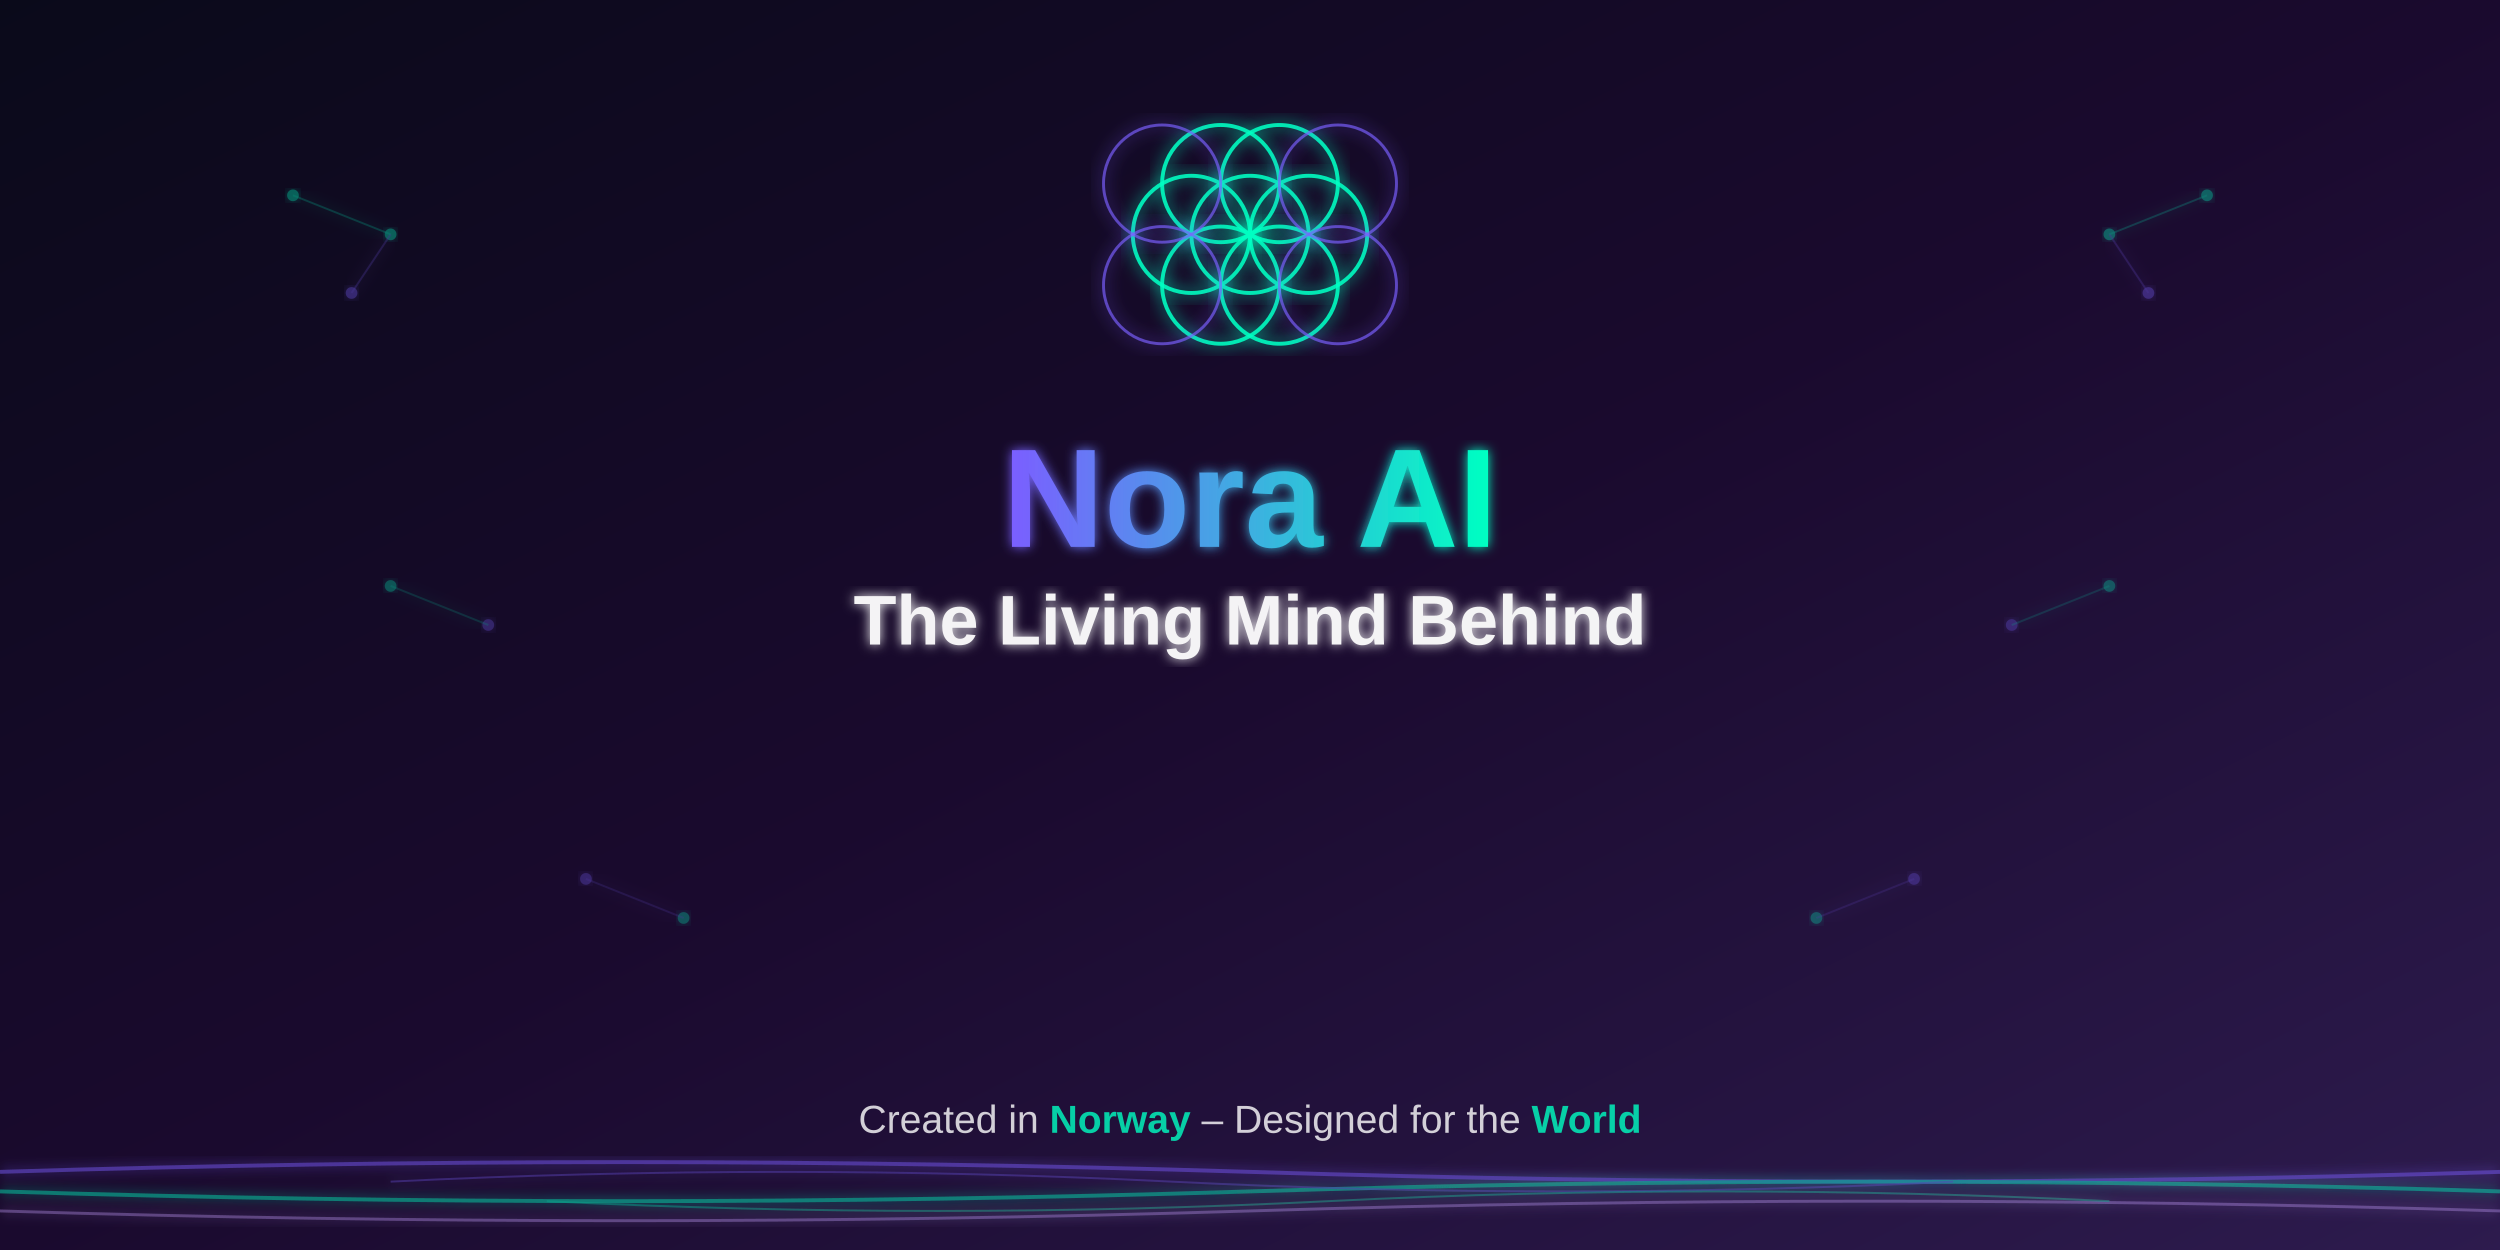
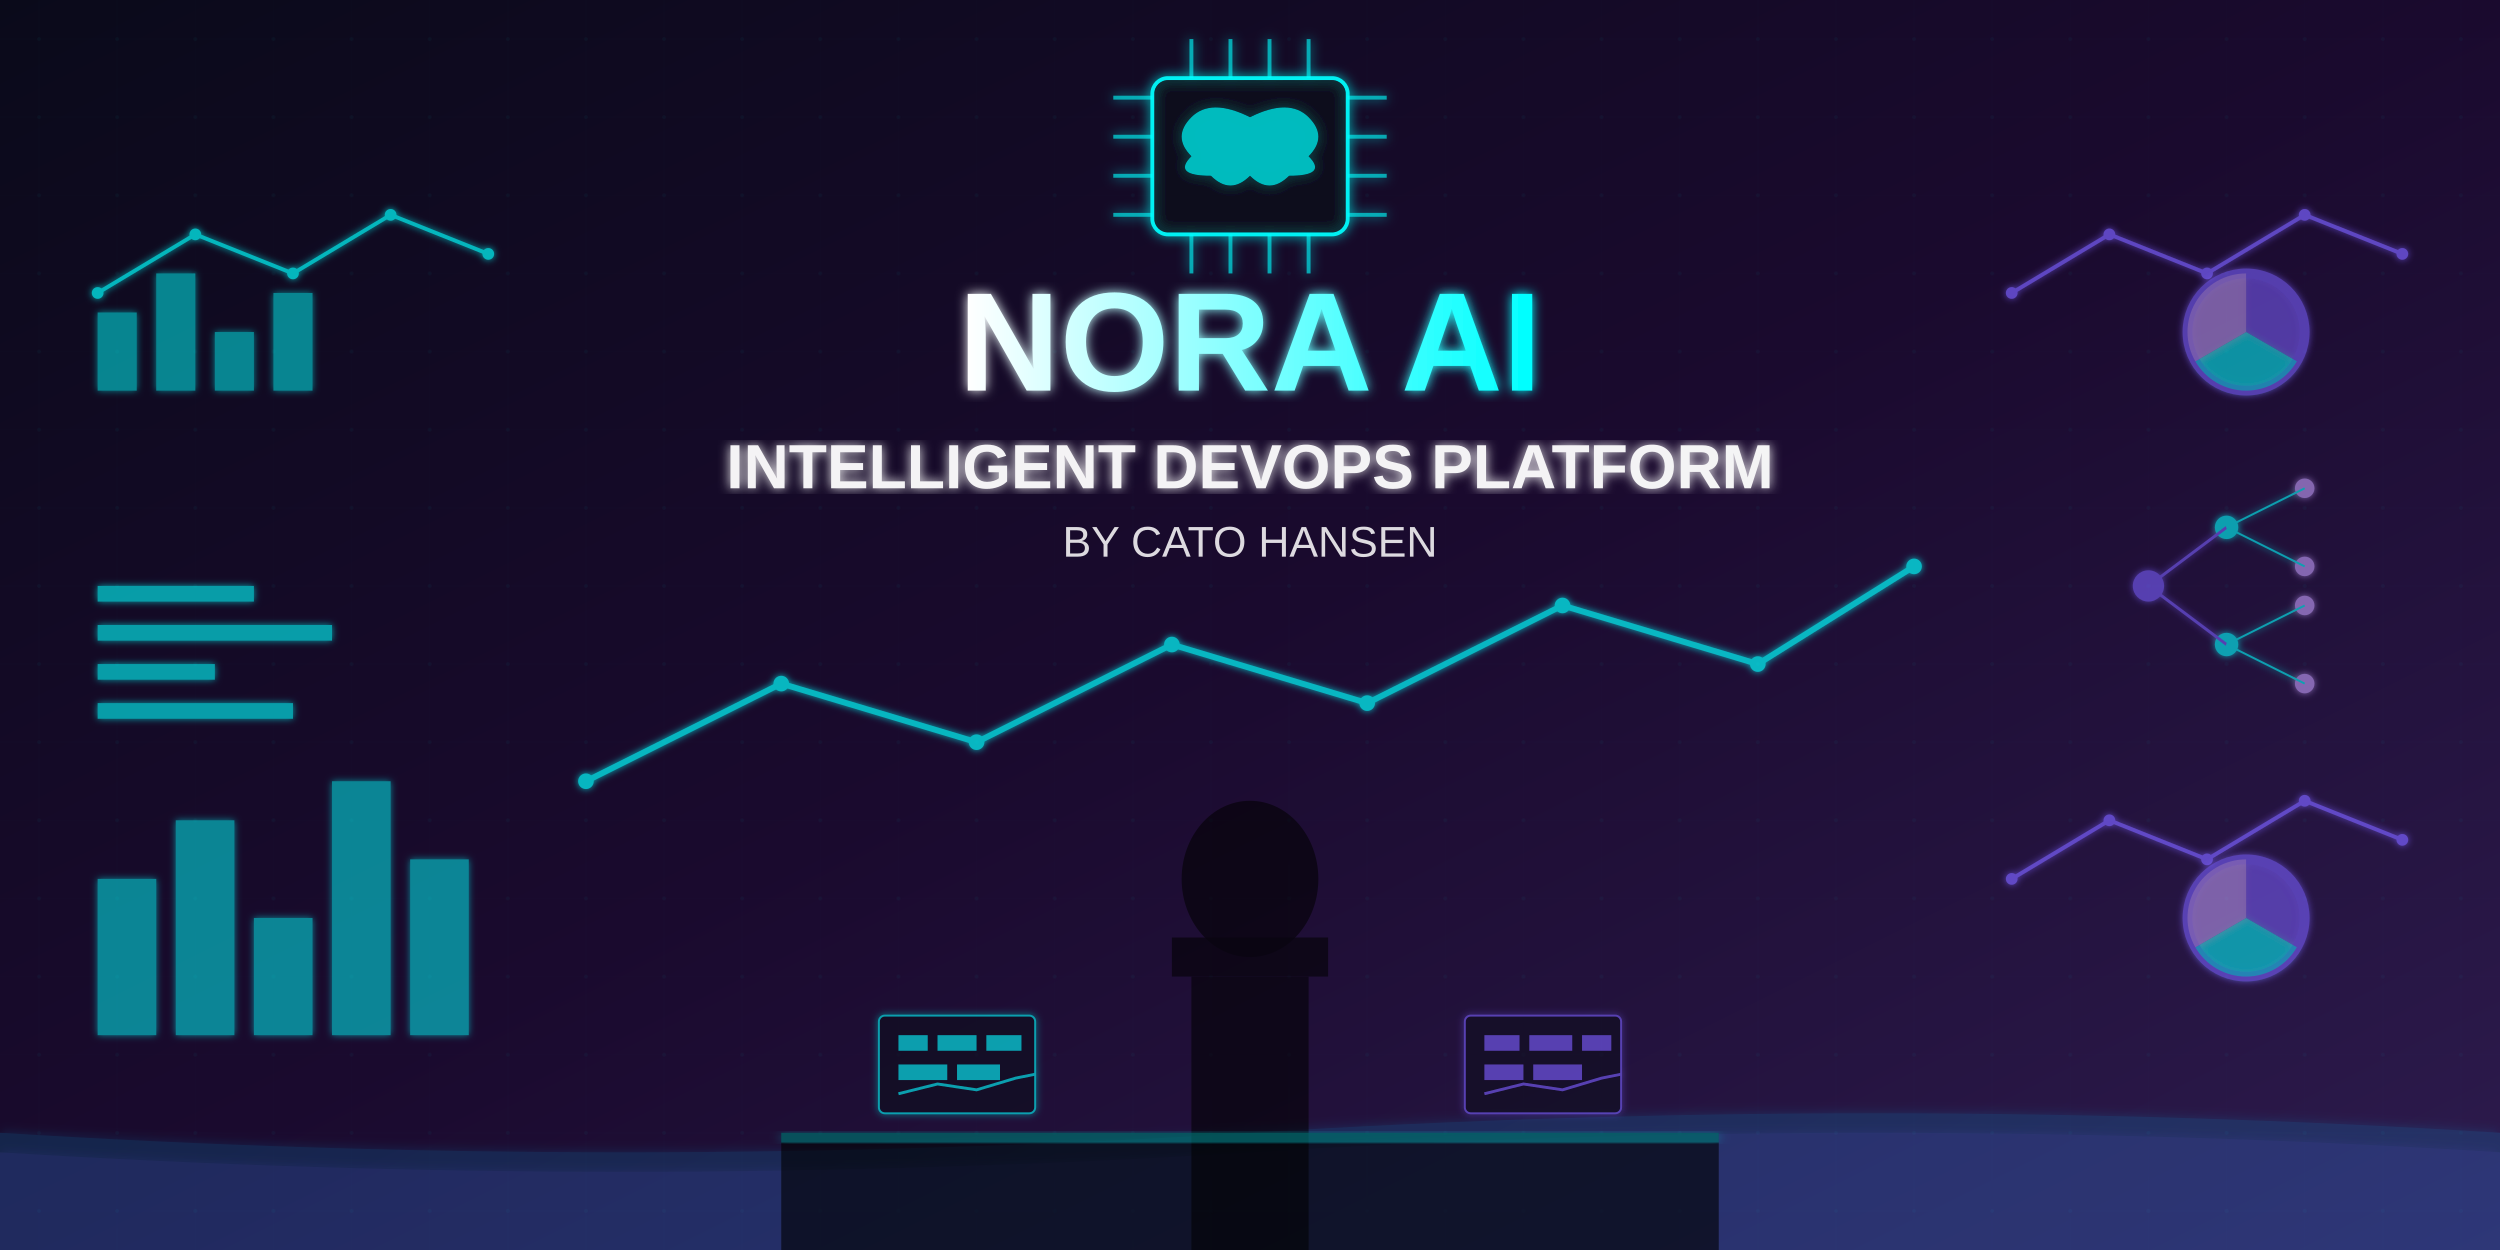
<svg xmlns="http://www.w3.org/2000/svg" width="1280" height="640" viewBox="0 0 1280 640">
  <defs>
-     <linearGradient id="heroBgGradient" x1="0%" y1="0%" x2="100%" y2="100%">
+     <linearGradient id="bgGradient" x1="0%" y1="0%" x2="100%" y2="100%">
      <stop offset="0%" style="stop-color:#0A0A1A;stop-opacity:1" />
      <stop offset="50%" style="stop-color:#1A0A2E;stop-opacity:1" />
      <stop offset="100%" style="stop-color:#2D1B4E;stop-opacity:1" />
    </linearGradient>
-     <linearGradient id="heroTextGradient" x1="0%" y1="0%" x2="100%" y2="0%">
-       <stop offset="0%" style="stop-color:#7A5FFF;stop-opacity:1" />
-       <stop offset="100%" style="stop-color:#00FFC2;stop-opacity:1" />
+     <linearGradient id="textGradient" x1="0%" y1="0%" x2="100%" y2="0%">
+       <stop offset="0%" style="stop-color:#FFFFFF;stop-opacity:1" />
+       <stop offset="100%" style="stop-color:#00FFFF;stop-opacity:1" />
    </linearGradient>
-     <filter id="heroGlow">
+     <filter id="glow">
      <feGaussianBlur stdDeviation="3" result="coloredBlur" />
      <feMerge>
        <feMergeNode in="coloredBlur" />
        <feMergeNode in="SourceGraphic" />
      </feMerge>
    </filter>
-     <filter id="logoGlow">
-       <feGaussianBlur stdDeviation="4" result="coloredBlur" />
+     <filter id="chartGlow">
+       <feGaussianBlur stdDeviation="2" result="coloredBlur" />
      <feMerge>
        <feMergeNode in="coloredBlur" />
        <feMergeNode in="SourceGraphic" />
      </feMerge>
    </filter>
+     <pattern id="neuralGrid" x="0" y="0" width="40" height="40" patternUnits="userSpaceOnUse">
+       <circle cx="20" cy="20" r="1" fill="#00FFFF" opacity="0.1" />
+       <line x1="0" y1="20" x2="40" y2="20" stroke="#00FFFF" stroke-width="0.2" opacity="0.05" />
+       <line x1="20" y1="0" x2="20" y2="40" stroke="#00FFFF" stroke-width="0.2" opacity="0.05" />
+     </pattern>
  </defs>
-   <rect width="1280" height="640" fill="url(#heroBgGradient)" />
-   <g opacity="0.5">
-     <circle cx="150" cy="100" r="3" fill="#00FFC2" opacity="0.7" filter="url(#heroGlow)" />
-     <circle cx="200" cy="120" r="3" fill="#00FFC2" opacity="0.7" filter="url(#heroGlow)" />
-     <circle cx="180" cy="150" r="3" fill="#7A5FFF" opacity="0.7" filter="url(#heroGlow)" />
-     <line x1="150" y1="100" x2="200" y2="120" stroke="#00FFC2" stroke-width="1" opacity="0.4" filter="url(#heroGlow)" />
-     <line x1="200" y1="120" x2="180" y2="150" stroke="#7A5FFF" stroke-width="1" opacity="0.4" filter="url(#heroGlow)" />
-     <circle cx="1130" cy="100" r="3" fill="#00FFC2" opacity="0.7" filter="url(#heroGlow)" />
-     <circle cx="1080" cy="120" r="3" fill="#00FFC2" opacity="0.7" filter="url(#heroGlow)" />
-     <circle cx="1100" cy="150" r="3" fill="#7A5FFF" opacity="0.7" filter="url(#heroGlow)" />
-     <line x1="1130" y1="100" x2="1080" y2="120" stroke="#00FFC2" stroke-width="1" opacity="0.4" filter="url(#heroGlow)" />
-     <line x1="1080" y1="120" x2="1100" y2="150" stroke="#7A5FFF" stroke-width="1" opacity="0.4" filter="url(#heroGlow)" />
-     <circle cx="200" cy="300" r="3" fill="#00FFC2" opacity="0.6" filter="url(#heroGlow)" />
-     <circle cx="250" cy="320" r="3" fill="#7A5FFF" opacity="0.6" filter="url(#heroGlow)" />
-     <line x1="200" y1="300" x2="250" y2="320" stroke="#00FFC2" stroke-width="1" opacity="0.3" filter="url(#heroGlow)" />
-     <circle cx="1080" cy="300" r="3" fill="#00FFC2" opacity="0.6" filter="url(#heroGlow)" />
-     <circle cx="1030" cy="320" r="3" fill="#7A5FFF" opacity="0.6" filter="url(#heroGlow)" />
-     <line x1="1080" y1="300" x2="1030" y2="320" stroke="#00FFC2" stroke-width="1" opacity="0.3" filter="url(#heroGlow)" />
-     <circle cx="300" cy="450" r="3" fill="#7A5FFF" opacity="0.6" filter="url(#heroGlow)" />
-     <circle cx="350" cy="470" r="3" fill="#00FFC2" opacity="0.6" filter="url(#heroGlow)" />
-     <line x1="300" y1="450" x2="350" y2="470" stroke="#7A5FFF" stroke-width="1" opacity="0.3" filter="url(#heroGlow)" />
-     <circle cx="980" cy="450" r="3" fill="#7A5FFF" opacity="0.6" filter="url(#heroGlow)" />
-     <circle cx="930" cy="470" r="3" fill="#00FFC2" opacity="0.6" filter="url(#heroGlow)" />
-     <line x1="980" y1="450" x2="930" y2="470" stroke="#7A5FFF" stroke-width="1" opacity="0.3" filter="url(#heroGlow)" />
+   <rect width="1280" height="640" fill="url(#bgGradient)" />
+   <rect width="1280" height="640" fill="url(#neuralGrid)" opacity="0.3" />
+   <path d="M0 580 Q320 600 640 580 T1280 580 L1280 640 L0 640 Z" fill="#00BFFF" opacity="0.15" filter="url(#glow)" />
+   <path d="M0 590 Q320 610 640 590 T1280 590 L1280 640 L0 640 Z" fill="#7A5FFF" opacity="0.1" filter="url(#glow)" />
+   <g opacity="0.7" filter="url(#chartGlow)">
+     <polyline points="50,150 100,120 150,140 200,110 250,130" fill="none" stroke="#00FFFF" stroke-width="2" />
+     <circle cx="50" cy="150" r="3" fill="#00FFFF" />
+     <circle cx="100" cy="120" r="3" fill="#00FFFF" />
+     <circle cx="150" cy="140" r="3" fill="#00FFFF" />
+     <circle cx="200" cy="110" r="3" fill="#00FFFF" />
+     <circle cx="250" cy="130" r="3" fill="#00FFFF" />
  </g>
-   <g transform="translate(640, 120)">
-     <circle cx="0" cy="0" r="30" fill="none" stroke="#00FFC2" stroke-width="2" opacity="0.9" filter="url(#logoGlow)" />
-     <circle cx="30" cy="0" r="30" fill="none" stroke="#00FFC2" stroke-width="2" opacity="0.9" filter="url(#logoGlow)" />
-     <circle cx="-30" cy="0" r="30" fill="none" stroke="#00FFC2" stroke-width="2" opacity="0.9" filter="url(#logoGlow)" />
-     <circle cx="15" cy="26" r="30" fill="none" stroke="#00FFC2" stroke-width="2" opacity="0.9" filter="url(#logoGlow)" />
-     <circle cx="15" cy="-26" r="30" fill="none" stroke="#00FFC2" stroke-width="2" opacity="0.9" filter="url(#logoGlow)" />
-     <circle cx="-15" cy="26" r="30" fill="none" stroke="#00FFC2" stroke-width="2" opacity="0.9" filter="url(#logoGlow)" />
-     <circle cx="-15" cy="-26" r="30" fill="none" stroke="#00FFC2" stroke-width="2" opacity="0.9" filter="url(#logoGlow)" />
-     <circle cx="45" cy="26" r="30" fill="none" stroke="#7A5FFF" stroke-width="1.5" opacity="0.7" filter="url(#logoGlow)" />
-     <circle cx="45" cy="-26" r="30" fill="none" stroke="#7A5FFF" stroke-width="1.5" opacity="0.7" filter="url(#logoGlow)" />
-     <circle cx="-45" cy="26" r="30" fill="none" stroke="#7A5FFF" stroke-width="1.5" opacity="0.7" filter="url(#logoGlow)" />
-     <circle cx="-45" cy="-26" r="30" fill="none" stroke="#7A5FFF" stroke-width="1.5" opacity="0.7" filter="url(#logoGlow)" />
+   <g opacity="0.5" filter="url(#chartGlow)">
+     <rect x="50" y="160" width="20" height="40" fill="#00FFFF" />
+     <rect x="80" y="140" width="20" height="60" fill="#00FFFF" />
+     <rect x="110" y="170" width="20" height="30" fill="#00FFFF" />
+     <rect x="140" y="150" width="20" height="50" fill="#00FFFF" />
  </g>
-   <text x="640" y="280" font-family="Arial, sans-serif" font-size="72" font-weight="bold" text-anchor="middle" fill="url(#heroTextGradient)" filter="url(#heroGlow)">
-     Nora AI
+   <g opacity="0.7" filter="url(#chartGlow)">
+     <polyline points="1030,150 1080,120 1130,140 1180,110 1230,130" fill="none" stroke="#7A5FFF" stroke-width="2" />
+     <circle cx="1030" cy="150" r="3" fill="#7A5FFF" />
+     <circle cx="1080" cy="120" r="3" fill="#7A5FFF" />
+     <circle cx="1130" cy="140" r="3" fill="#7A5FFF" />
+     <circle cx="1180" cy="110" r="3" fill="#7A5FFF" />
+     <circle cx="1230" cy="130" r="3" fill="#7A5FFF" />
+   </g>
+   <g transform="translate(1150, 170)" opacity="0.6" filter="url(#chartGlow)">
+     <circle r="30" fill="none" stroke="#7A5FFF" stroke-width="5" />
+     <path d="M 0 -30 A 30 30 0 0 1 25.98 15 L 0 0 Z" fill="#7A5FFF" opacity="0.7" />
+     <path d="M 25.98 15 A 30 30 0 0 1 -25.98 15 L 0 0 Z" fill="#00FFFF" opacity="0.7" />
+     <path d="M -25.98 15 A 30 30 0 0 1 0 -30 L 0 0 Z" fill="#C6A0FF" opacity="0.7" />
+   </g>
+   <g opacity="0.6" filter="url(#chartGlow)">
+     <rect x="50" y="300" width="80" height="8" fill="#00FFFF" />
+     <rect x="50" y="320" width="120" height="8" fill="#00FFFF" />
+     <rect x="50" y="340" width="60" height="8" fill="#00FFFF" />
+     <rect x="50" y="360" width="100" height="8" fill="#00FFFF" />
+   </g>
+   <g transform="translate(1100, 300)" opacity="0.6" filter="url(#chartGlow)">
+     <circle cx="0" cy="0" r="8" fill="#7A5FFF" />
+     <circle cx="40" cy="-30" r="6" fill="#00FFFF" />
+     <circle cx="40" cy="30" r="6" fill="#00FFFF" />
+     <circle cx="80" cy="-50" r="5" fill="#C6A0FF" />
+     <circle cx="80" cy="-10" r="5" fill="#C6A0FF" />
+     <circle cx="80" cy="10" r="5" fill="#C6A0FF" />
+     <circle cx="80" cy="50" r="5" fill="#C6A0FF" />
+     <line x1="0" y1="0" x2="40" y2="-30" stroke="#7A5FFF" stroke-width="1.5" />
+     <line x1="0" y1="0" x2="40" y2="30" stroke="#7A5FFF" stroke-width="1.5" />
+     <line x1="40" y1="-30" x2="80" y2="-50" stroke="#00FFFF" stroke-width="1" />
+     <line x1="40" y1="-30" x2="80" y2="-10" stroke="#00FFFF" stroke-width="1" />
+     <line x1="40" y1="30" x2="80" y2="10" stroke="#00FFFF" stroke-width="1" />
+     <line x1="40" y1="30" x2="80" y2="50" stroke="#00FFFF" stroke-width="1" />
+   </g>
+   <g opacity="0.7" filter="url(#chartGlow)">
+     <polyline points="300,400 400,350 500,380 600,330 700,360 800,310 900,340 980,290" fill="none" stroke="#00FFFF" stroke-width="3" />
+     <circle cx="300" cy="400" r="4" fill="#00FFFF" />
+     <circle cx="400" cy="350" r="4" fill="#00FFFF" />
+     <circle cx="500" cy="380" r="4" fill="#00FFFF" />
+     <circle cx="600" cy="330" r="4" fill="#00FFFF" />
+     <circle cx="700" cy="360" r="4" fill="#00FFFF" />
+     <circle cx="800" cy="310" r="4" fill="#00FFFF" />
+     <circle cx="900" cy="340" r="4" fill="#00FFFF" />
+     <circle cx="980" cy="290" r="4" fill="#00FFFF" />
+   </g>
+   <g opacity="0.5" filter="url(#chartGlow)">
+     <rect x="50" y="450" width="30" height="80" fill="#00FFFF" />
+     <rect x="90" y="420" width="30" height="110" fill="#00FFFF" />
+     <rect x="130" y="470" width="30" height="60" fill="#00FFFF" />
+     <rect x="170" y="400" width="30" height="130" fill="#00FFFF" />
+     <rect x="210" y="440" width="30" height="90" fill="#00FFFF" />
+   </g>
+   <g opacity="0.7" filter="url(#chartGlow)">
+     <polyline points="1030,450 1080,420 1130,440 1180,410 1230,430" fill="none" stroke="#7A5FFF" stroke-width="2" />
+     <circle cx="1030" cy="450" r="3" fill="#7A5FFF" />
+     <circle cx="1080" cy="420" r="3" fill="#7A5FFF" />
+     <circle cx="1130" cy="440" r="3" fill="#7A5FFF" />
+     <circle cx="1180" cy="410" r="3" fill="#7A5FFF" />
+     <circle cx="1230" cy="430" r="3" fill="#7A5FFF" />
+   </g>
+   <g transform="translate(1150, 470)" opacity="0.6" filter="url(#chartGlow)">
+     <circle r="30" fill="none" stroke="#7A5FFF" stroke-width="5" />
+     <path d="M 0 -30 A 30 30 0 0 1 25.98 15 L 0 0 Z" fill="#7A5FFF" opacity="0.7" />
+     <path d="M 25.98 15 A 30 30 0 0 1 -25.98 15 L 0 0 Z" fill="#00FFFF" opacity="0.7" />
+     <path d="M -25.98 15 A 30 30 0 0 1 0 -30 L 0 0 Z" fill="#C6A0FF" opacity="0.7" />
+   </g>
+   <g opacity="0.7">
+     <ellipse cx="640" cy="450" rx="35" ry="40" fill="#000000" opacity="0.8" />
+     <path d="M 600 480 L 680 480 L 680 500 L 600 500 Z" fill="#000000" opacity="0.8" />
+     <rect x="610" y="500" width="60" height="140" fill="#000000" opacity="0.8" />
+   </g>
+   <rect x="400" y="580" width="480" height="60" fill="#000000" opacity="0.6" />
+   <rect x="400" y="580" width="480" height="5" fill="#00FFFF" opacity="0.3" filter="url(#glow)" />
+   <g opacity="0.6" filter="url(#chartGlow)">
+     <rect x="450" y="520" width="80" height="50" fill="#0A0A1A" stroke="#00FFFF" stroke-width="1" rx="3" />
+     <rect x="460" y="530" width="15" height="8" fill="#00FFFF" />
+     <rect x="480" y="530" width="20" height="8" fill="#00FFFF" />
+     <rect x="505" y="530" width="18" height="8" fill="#00FFFF" />
+     <rect x="460" y="545" width="25" height="8" fill="#00FFFF" />
+     <rect x="490" y="545" width="22" height="8" fill="#00FFFF" />
+     <polyline points="460,560 480,555 500,558 520,552 530,550" fill="none" stroke="#00FFFF" stroke-width="1.5" />
+     <rect x="750" y="520" width="80" height="50" fill="#0A0A1A" stroke="#7A5FFF" stroke-width="1" rx="3" />
+     <rect x="760" y="530" width="18" height="8" fill="#7A5FFF" />
+     <rect x="783" y="530" width="22" height="8" fill="#7A5FFF" />
+     <rect x="810" y="530" width="15" height="8" fill="#7A5FFF" />
+     <rect x="760" y="545" width="20" height="8" fill="#7A5FFF" />
+     <rect x="785" y="545" width="25" height="8" fill="#7A5FFF" />
+     <polyline points="760,560 780,555 800,558 820,552 830,550" fill="none" stroke="#7A5FFF" stroke-width="1.5" />
+   </g>
+   <g transform="translate(640, 80)" filter="url(#glow)">
+     <rect x="-50" y="-40" width="100" height="80" rx="8" ry="8" fill="#0A0A1A" stroke="#00FFFF" stroke-width="2" opacity="0.9" />
+     <path d="M -30 -20 Q -40 -10, -30 0 Q -40 10, -20 10 Q -10 20, 0 10 Q 10 20, 20 10 Q 40 10, 30 0 Q 40 -10, 30 -20 Q 20 -30, 0 -20 Q -20 -30, -30 -20 Z" fill="#00FFFF" opacity="0.7" />
+     <line x1="-50" y1="-30" x2="-70" y2="-30" stroke="#00FFFF" stroke-width="2" opacity="0.6" />
+     <line x1="-50" y1="-10" x2="-70" y2="-10" stroke="#00FFFF" stroke-width="2" opacity="0.6" />
+     <line x1="-50" y1="10" x2="-70" y2="10" stroke="#00FFFF" stroke-width="2" opacity="0.6" />
+     <line x1="-50" y1="30" x2="-70" y2="30" stroke="#00FFFF" stroke-width="2" opacity="0.6" />
+     <line x1="50" y1="-30" x2="70" y2="-30" stroke="#00FFFF" stroke-width="2" opacity="0.6" />
+     <line x1="50" y1="-10" x2="70" y2="-10" stroke="#00FFFF" stroke-width="2" opacity="0.6" />
+     <line x1="50" y1="10" x2="70" y2="10" stroke="#00FFFF" stroke-width="2" opacity="0.6" />
+     <line x1="50" y1="30" x2="70" y2="30" stroke="#00FFFF" stroke-width="2" opacity="0.6" />
+     <line x1="-30" y1="-40" x2="-30" y2="-60" stroke="#00FFFF" stroke-width="2" opacity="0.6" />
+     <line x1="-10" y1="-40" x2="-10" y2="-60" stroke="#00FFFF" stroke-width="2" opacity="0.6" />
+     <line x1="10" y1="-40" x2="10" y2="-60" stroke="#00FFFF" stroke-width="2" opacity="0.6" />
+     <line x1="30" y1="-40" x2="30" y2="-60" stroke="#00FFFF" stroke-width="2" opacity="0.6" />
+     <line x1="-30" y1="40" x2="-30" y2="60" stroke="#00FFFF" stroke-width="2" opacity="0.6" />
+     <line x1="-10" y1="40" x2="-10" y2="60" stroke="#00FFFF" stroke-width="2" opacity="0.6" />
+     <line x1="10" y1="40" x2="10" y2="60" stroke="#00FFFF" stroke-width="2" opacity="0.6" />
+     <line x1="30" y1="40" x2="30" y2="60" stroke="#00FFFF" stroke-width="2" opacity="0.6" />
+   </g>
+   <text x="640" y="200" font-family="Arial, sans-serif" font-size="72" font-weight="bold" text-anchor="middle" fill="url(#textGradient)" filter="url(#glow)">
+     NORA AI
  </text>
-   <text x="640" y="330" font-family="Arial, sans-serif" font-size="36" font-weight="bold" text-anchor="middle" fill="#FFFFFF" opacity="0.95" filter="url(#heroGlow)">
-     The Living Mind Behind
+   <text x="640" y="250" font-family="Arial, sans-serif" font-size="32" font-weight="bold" text-anchor="middle" fill="#FFFFFF" opacity="0.95" filter="url(#glow)">
+     INTELLIGENT DEVOPS PLATFORM
  </text>
-   <text x="640" y="580" font-family="Arial, sans-serif" font-size="20" text-anchor="middle" fill="#FFFFFF" opacity="0.8">
-     Created in <tspan fill="#00FFC2" font-weight="bold">Norway</tspan> – Designed for the <tspan fill="#00FFC2" font-weight="bold">World</tspan>
+   <text x="640" y="285" font-family="Arial, sans-serif" font-size="22" text-anchor="middle" fill="#FFFFFF" opacity="0.85">
+     BY CATO HANSEN
  </text>
-   <g opacity="0.6" filter="url(#heroGlow)">
-     <path d="M 0 600 Q 320 590, 640 600 T 1280 600" fill="none" stroke="#7A5FFF" stroke-width="2" opacity="0.8" />
-     <path d="M 0 610 Q 320 620, 640 610 T 1280 610" fill="none" stroke="#00FFC2" stroke-width="2" opacity="0.7" />
-     <path d="M 0 620 Q 320 630, 640 620 T 1280 620" fill="none" stroke="#C6A0FF" stroke-width="1.5" opacity="0.6" />
-     <path d="M 200 605 Q 400 595, 600 605 T 1000 605" fill="none" stroke="#7A5FFF" stroke-width="1" opacity="0.5" />
-     <path d="M 280 615 Q 480 625, 680 615 T 1080 615" fill="none" stroke="#00FFC2" stroke-width="1" opacity="0.5" />
-   </g>
</svg>
